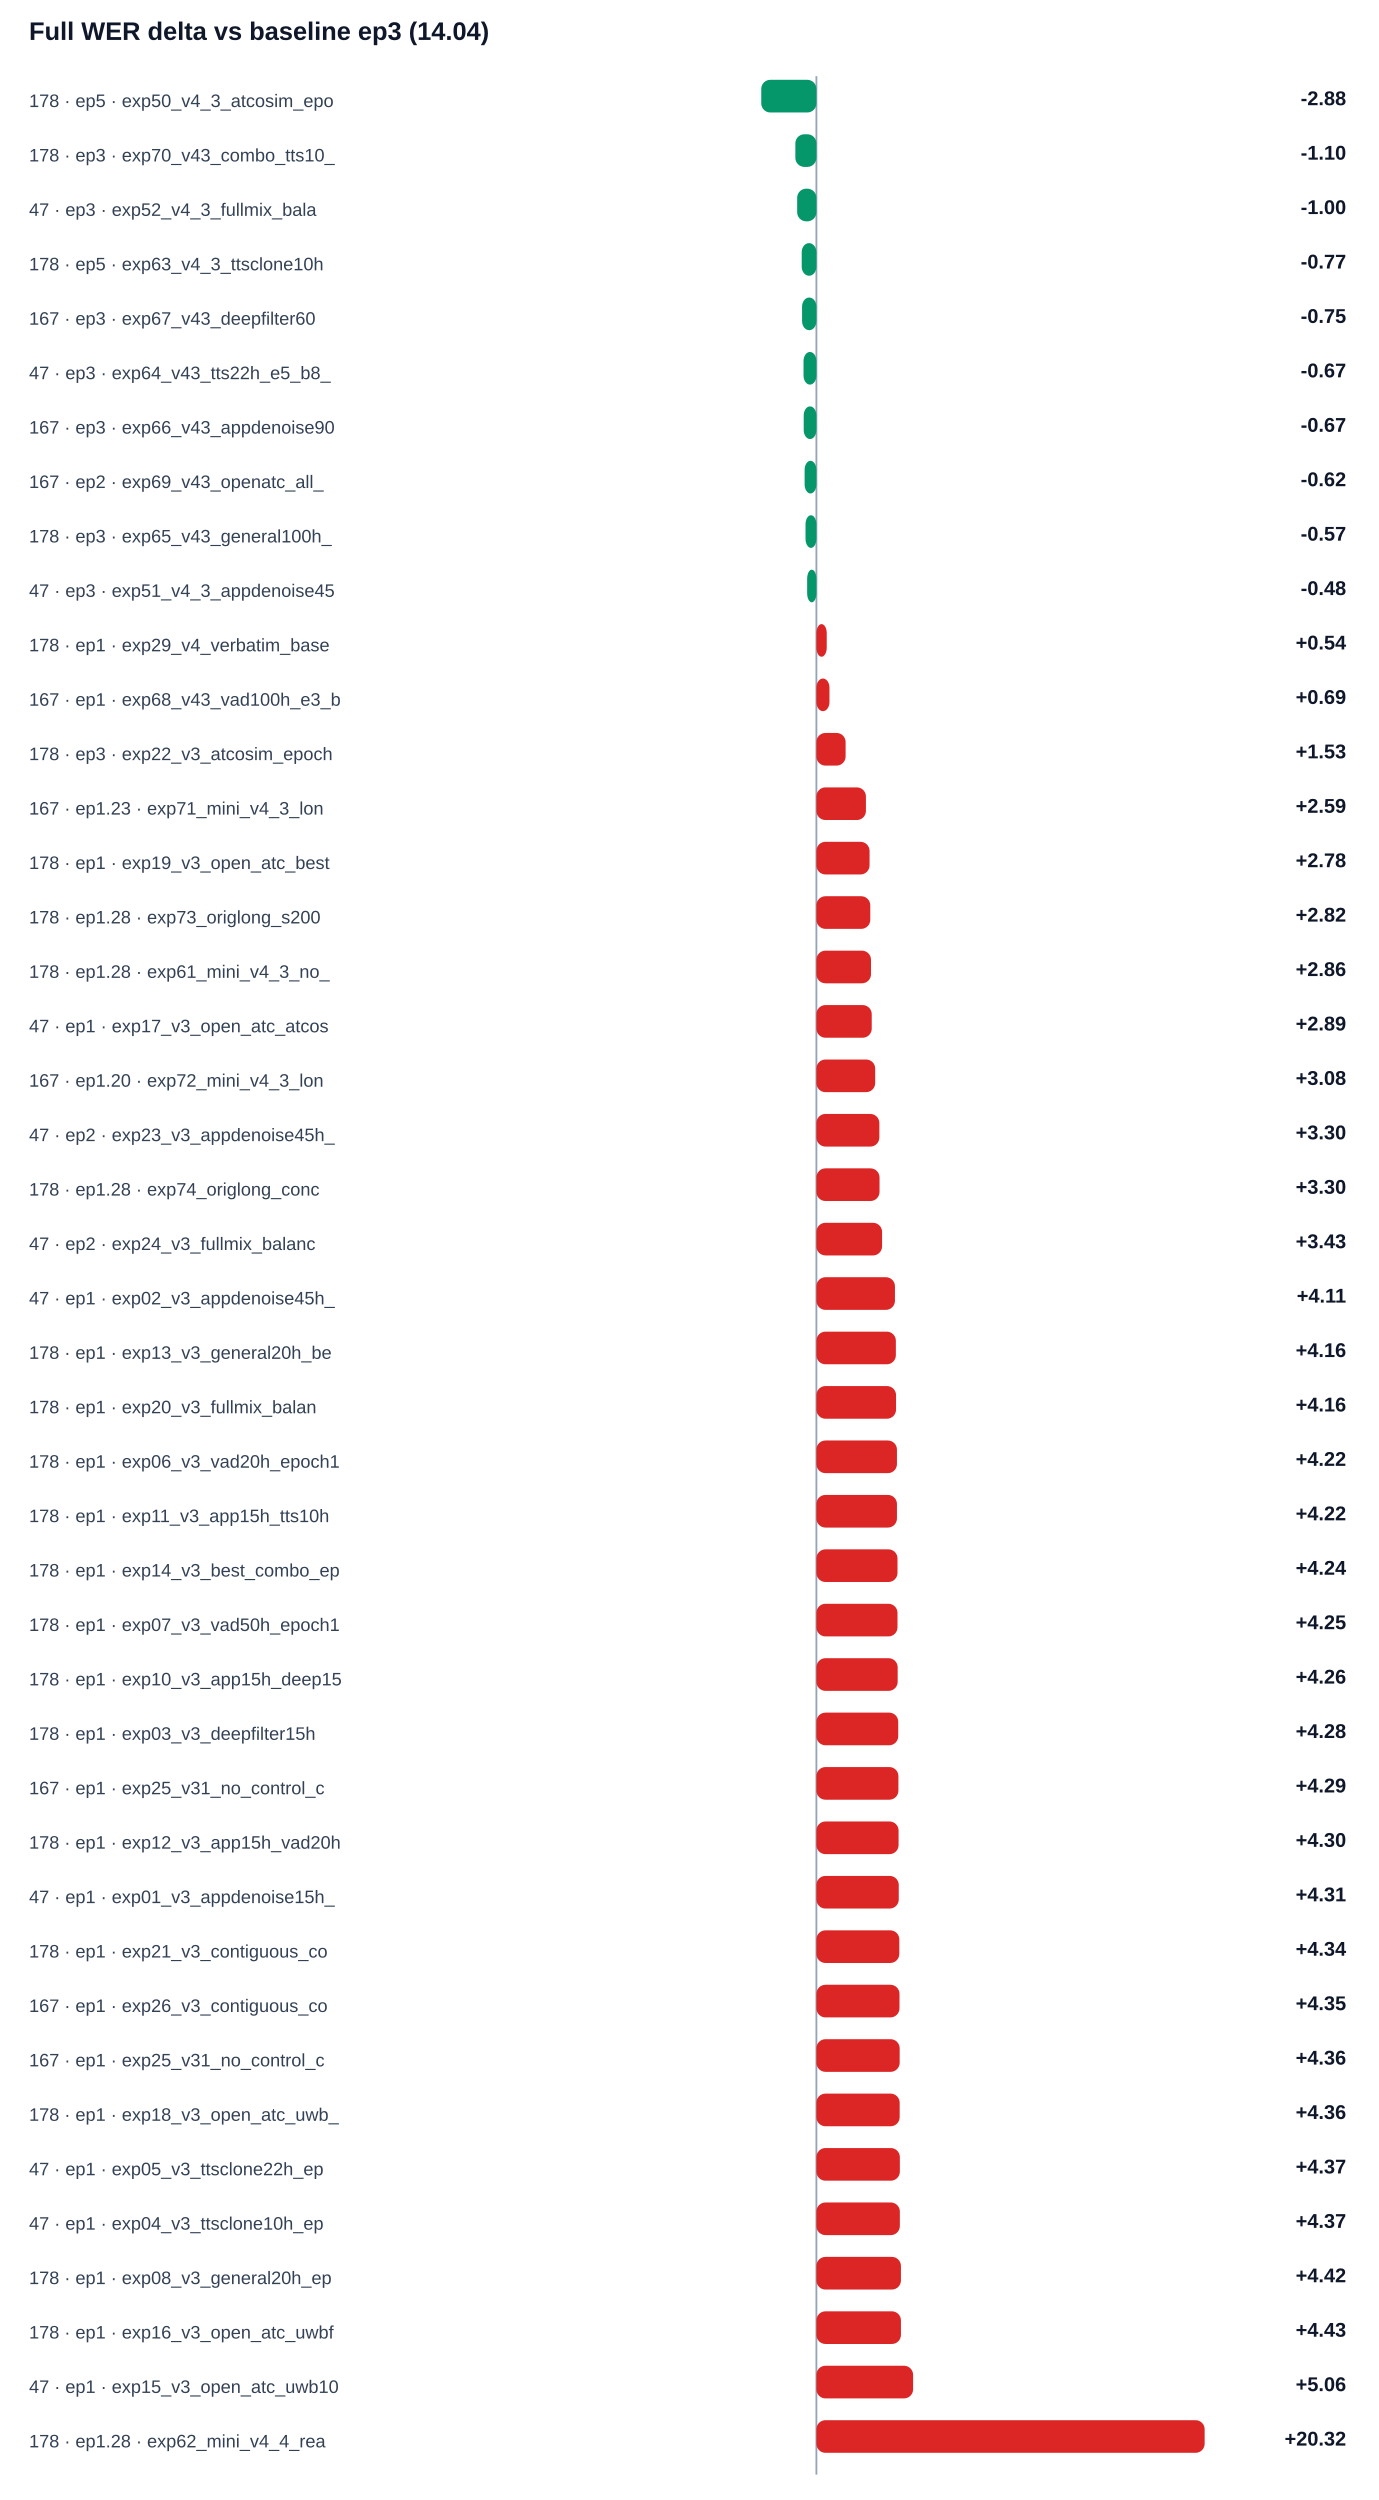
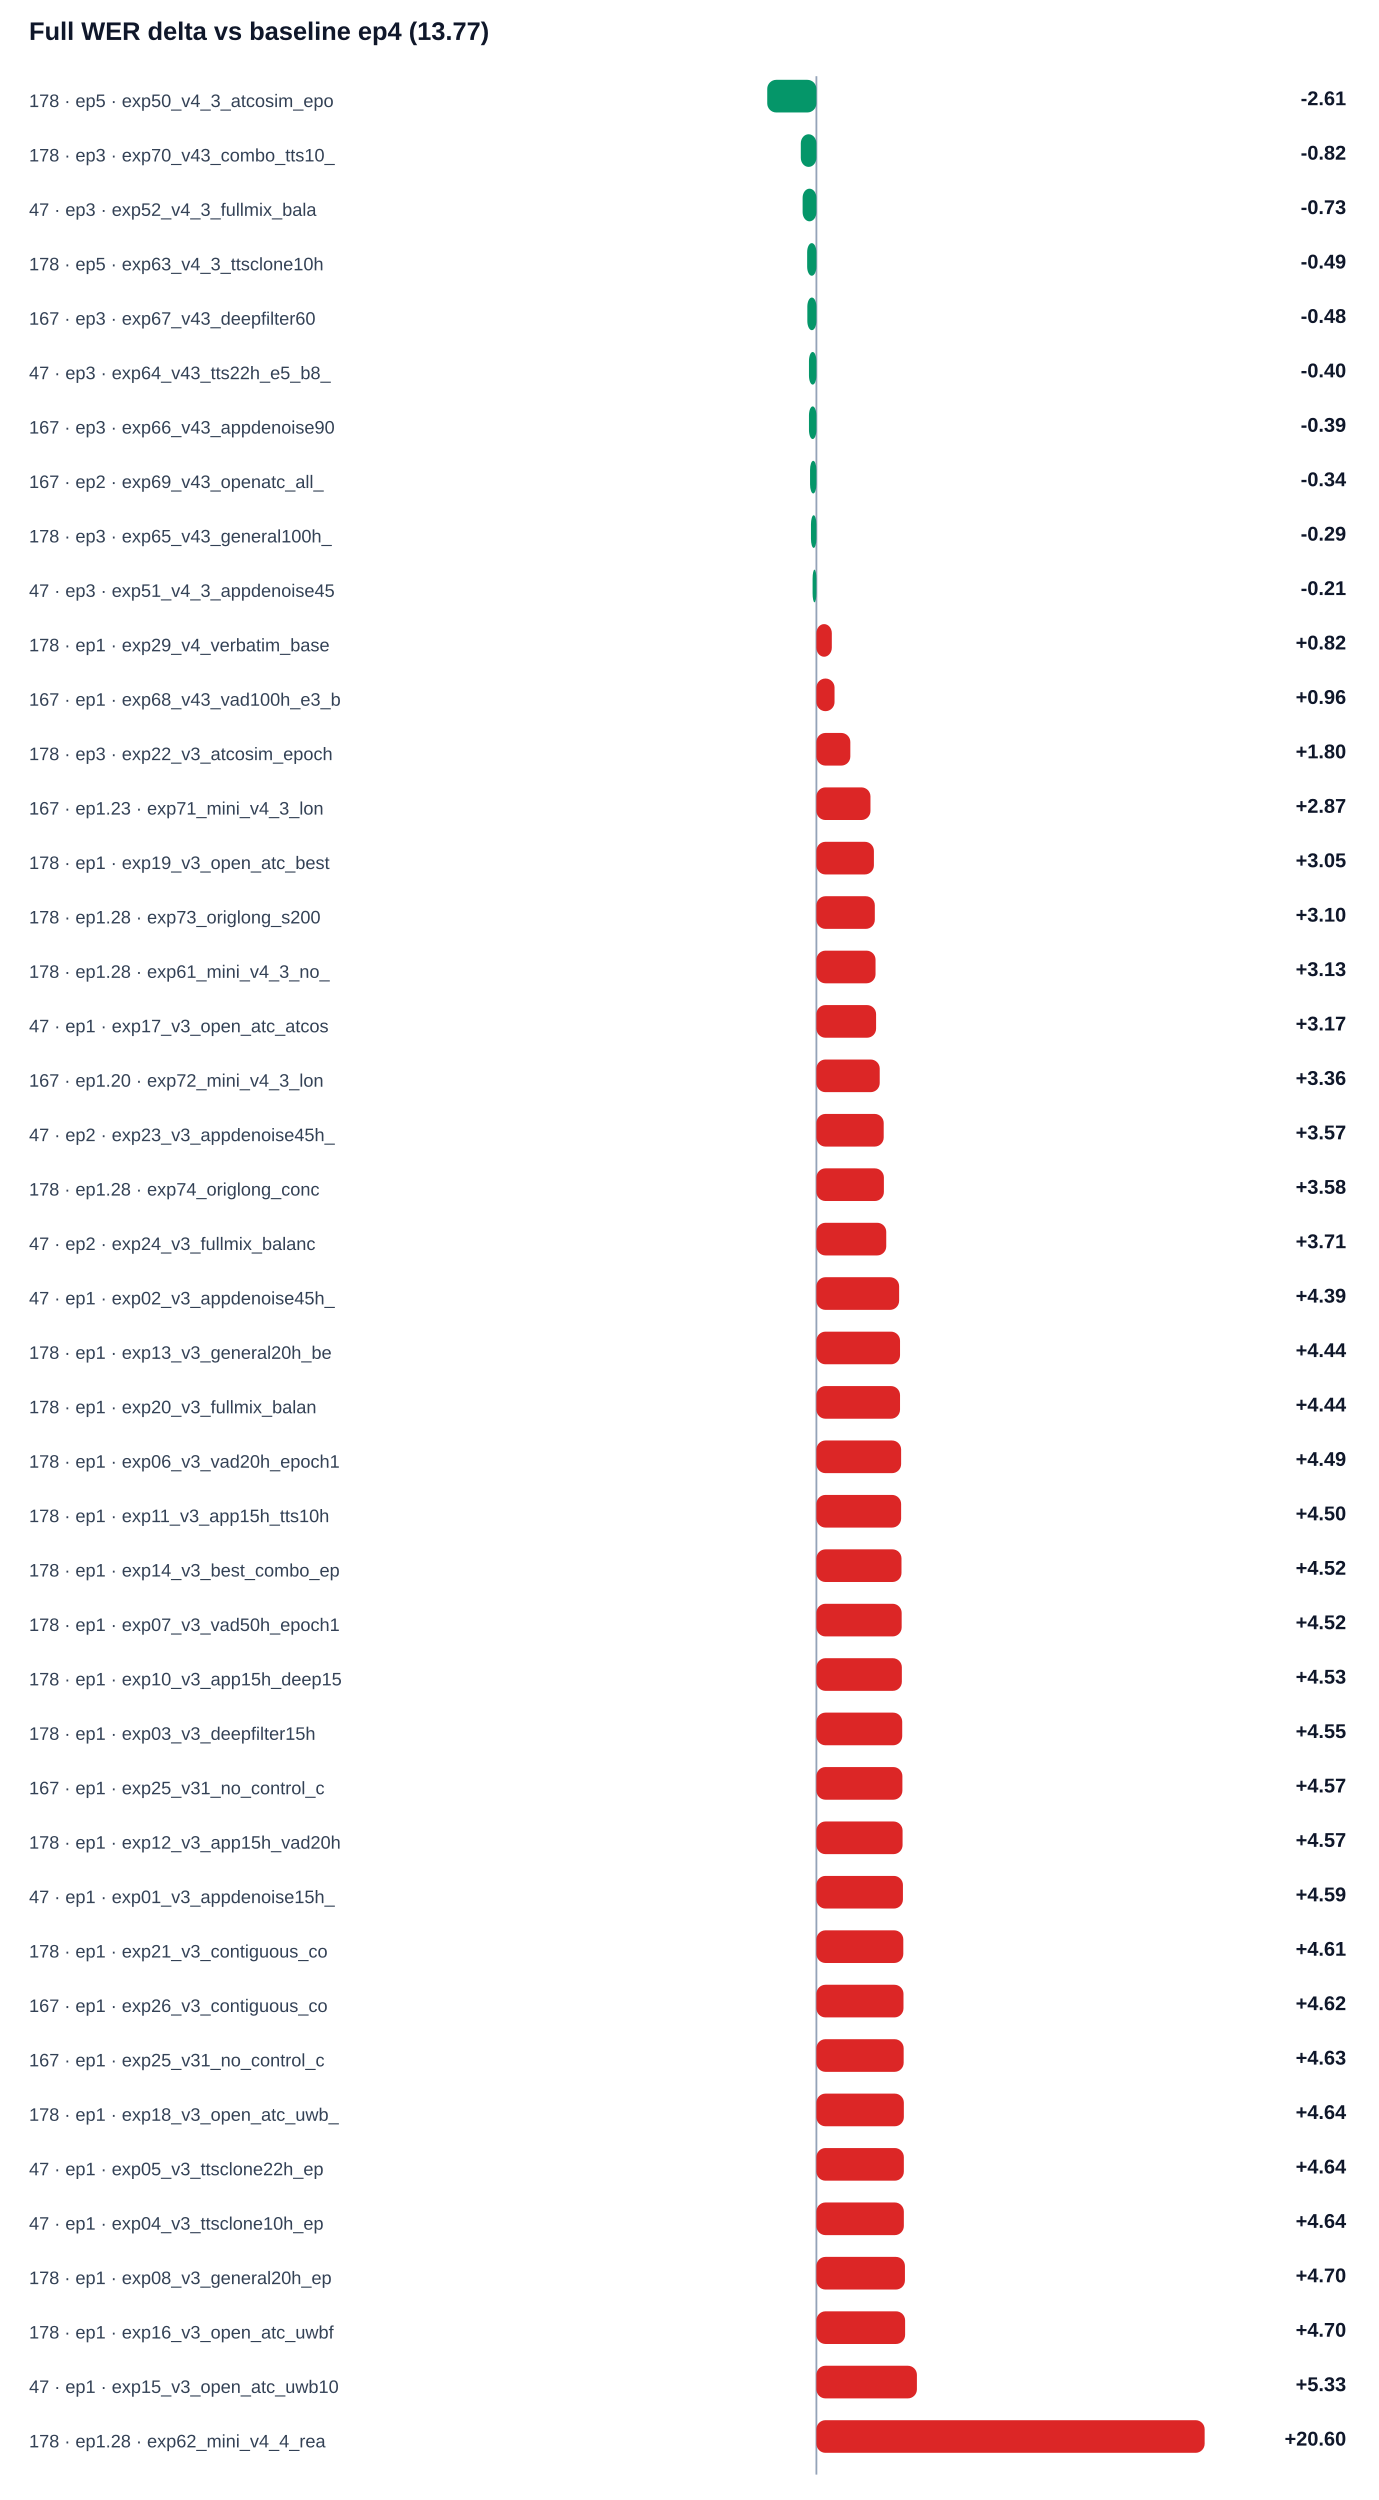
<svg xmlns="http://www.w3.org/2000/svg" width="100%" viewBox="0 0 760 1378" style="max-width:760px;background:#ffffff;border:1px solid #e5e7eb;border-radius:10px;">
-   <text x="16.0" y="22.0" font-size="14" fill="#0f172a" text-anchor="start" font-family="Arial, sans-serif" font-weight="700">Full WER delta vs baseline ep3 (14.04)</text>
+   <text x="16.0" y="22.0" font-size="14" fill="#0f172a" text-anchor="start" font-family="Arial, sans-serif" font-weight="700">Full WER delta vs baseline ep4 (13.77)</text>
  <line x1="450" y1="42" x2="450" y2="1364" stroke="#94a3b8" />
  <text x="16.0" y="59.0" font-size="10" fill="#334155" text-anchor="start" font-family="Arial, sans-serif" font-weight="400">178 · ep5 · exp50_v4_3_atcosim_epo</text>
-   <rect x="419.6" y="44" width="30.4" height="18" rx="5" fill="#059669" />
-   <text x="742.0" y="58.0" font-size="11" fill="#0f172a" text-anchor="end" font-family="Arial, sans-serif" font-weight="700">-2.88</text>
+   <rect x="422.9" y="44" width="27.1" height="18" rx="5" fill="#059669" />
+   <text x="742.0" y="58.0" font-size="11" fill="#0f172a" text-anchor="end" font-family="Arial, sans-serif" font-weight="700">-2.61</text>
  <text x="16.0" y="89.0" font-size="10" fill="#334155" text-anchor="start" font-family="Arial, sans-serif" font-weight="400">178 · ep3 · exp70_v43_combo_tts10_</text>
-   <rect x="438.4" y="74" width="11.6" height="18" rx="5" fill="#059669" />
-   <text x="742.0" y="88.0" font-size="11" fill="#0f172a" text-anchor="end" font-family="Arial, sans-serif" font-weight="700">-1.10</text>
+   <rect x="441.4" y="74" width="8.6" height="18" rx="5" fill="#059669" />
+   <text x="742.0" y="88.0" font-size="11" fill="#0f172a" text-anchor="end" font-family="Arial, sans-serif" font-weight="700">-0.82</text>
  <text x="16.0" y="119.0" font-size="10" fill="#334155" text-anchor="start" font-family="Arial, sans-serif" font-weight="400">47 · ep3 · exp52_v4_3_fullmix_bala</text>
-   <rect x="439.4" y="104" width="10.6" height="18" rx="5" fill="#059669" />
-   <text x="742.0" y="118.0" font-size="11" fill="#0f172a" text-anchor="end" font-family="Arial, sans-serif" font-weight="700">-1.00</text>
+   <rect x="442.4" y="104" width="7.6" height="18" rx="5" fill="#059669" />
+   <text x="742.0" y="118.0" font-size="11" fill="#0f172a" text-anchor="end" font-family="Arial, sans-serif" font-weight="700">-0.73</text>
  <text x="16.0" y="149.0" font-size="10" fill="#334155" text-anchor="start" font-family="Arial, sans-serif" font-weight="400">178 · ep5 · exp63_v4_3_ttsclone10h</text>
-   <rect x="441.9" y="134" width="8.1" height="18" rx="5" fill="#059669" />
-   <text x="742.0" y="148.0" font-size="11" fill="#0f172a" text-anchor="end" font-family="Arial, sans-serif" font-weight="700">-0.77</text>
+   <rect x="444.9" y="134" width="5.1" height="18" rx="5" fill="#059669" />
+   <text x="742.0" y="148.0" font-size="11" fill="#0f172a" text-anchor="end" font-family="Arial, sans-serif" font-weight="700">-0.49</text>
  <text x="16.0" y="179.0" font-size="10" fill="#334155" text-anchor="start" font-family="Arial, sans-serif" font-weight="400">167 · ep3 · exp67_v43_deepfilter60</text>
-   <rect x="442.1" y="164" width="7.9" height="18" rx="5" fill="#059669" />
-   <text x="742.0" y="178.0" font-size="11" fill="#0f172a" text-anchor="end" font-family="Arial, sans-serif" font-weight="700">-0.75</text>
+   <rect x="445.0" y="164" width="5.0" height="18" rx="5" fill="#059669" />
+   <text x="742.0" y="178.0" font-size="11" fill="#0f172a" text-anchor="end" font-family="Arial, sans-serif" font-weight="700">-0.48</text>
  <text x="16.0" y="209.0" font-size="10" fill="#334155" text-anchor="start" font-family="Arial, sans-serif" font-weight="400">47 · ep3 · exp64_v43_tts22h_e5_b8_</text>
-   <rect x="442.9" y="194" width="7.1" height="18" rx="5" fill="#059669" />
-   <text x="742.0" y="208.0" font-size="11" fill="#0f172a" text-anchor="end" font-family="Arial, sans-serif" font-weight="700">-0.67</text>
+   <rect x="445.9" y="194" width="4.1" height="18" rx="5" fill="#059669" />
+   <text x="742.0" y="208.0" font-size="11" fill="#0f172a" text-anchor="end" font-family="Arial, sans-serif" font-weight="700">-0.40</text>
  <text x="16.0" y="239.0" font-size="10" fill="#334155" text-anchor="start" font-family="Arial, sans-serif" font-weight="400">167 · ep3 · exp66_v43_appdenoise90</text>
-   <rect x="443.0" y="224" width="7.0" height="18" rx="5" fill="#059669" />
-   <text x="742.0" y="238.0" font-size="11" fill="#0f172a" text-anchor="end" font-family="Arial, sans-serif" font-weight="700">-0.67</text>
+   <rect x="445.9" y="224" width="4.1" height="18" rx="5" fill="#059669" />
+   <text x="742.0" y="238.0" font-size="11" fill="#0f172a" text-anchor="end" font-family="Arial, sans-serif" font-weight="700">-0.39</text>
  <text x="16.0" y="269.0" font-size="10" fill="#334155" text-anchor="start" font-family="Arial, sans-serif" font-weight="400">167 · ep2 · exp69_v43_openatc_all_</text>
-   <rect x="443.5" y="254" width="6.5" height="18" rx="5" fill="#059669" />
-   <text x="742.0" y="268.0" font-size="11" fill="#0f172a" text-anchor="end" font-family="Arial, sans-serif" font-weight="700">-0.62</text>
+   <rect x="446.5" y="254" width="3.5" height="18" rx="5" fill="#059669" />
+   <text x="742.0" y="268.0" font-size="11" fill="#0f172a" text-anchor="end" font-family="Arial, sans-serif" font-weight="700">-0.34</text>
  <text x="16.0" y="299.0" font-size="10" fill="#334155" text-anchor="start" font-family="Arial, sans-serif" font-weight="400">178 · ep3 · exp65_v43_general100h_</text>
-   <rect x="444.0" y="284" width="6.0" height="18" rx="5" fill="#059669" />
-   <text x="742.0" y="298.0" font-size="11" fill="#0f172a" text-anchor="end" font-family="Arial, sans-serif" font-weight="700">-0.57</text>
+   <rect x="447.0" y="284" width="3.0" height="18" rx="5" fill="#059669" />
+   <text x="742.0" y="298.0" font-size="11" fill="#0f172a" text-anchor="end" font-family="Arial, sans-serif" font-weight="700">-0.29</text>
  <text x="16.0" y="329.0" font-size="10" fill="#334155" text-anchor="start" font-family="Arial, sans-serif" font-weight="400">47 · ep3 · exp51_v4_3_appdenoise45</text>
-   <rect x="444.9" y="314" width="5.1" height="18" rx="5" fill="#059669" />
-   <text x="742.0" y="328.0" font-size="11" fill="#0f172a" text-anchor="end" font-family="Arial, sans-serif" font-weight="700">-0.48</text>
+   <rect x="447.9" y="314" width="2.1" height="18" rx="5" fill="#059669" />
+   <text x="742.0" y="328.0" font-size="11" fill="#0f172a" text-anchor="end" font-family="Arial, sans-serif" font-weight="700">-0.21</text>
  <text x="16.0" y="359.0" font-size="10" fill="#334155" text-anchor="start" font-family="Arial, sans-serif" font-weight="400">178 · ep1 · exp29_v4_verbatim_base</text>
-   <rect x="450.0" y="344" width="5.7" height="18" rx="5" fill="#dc2626" />
-   <text x="742.0" y="358.0" font-size="11" fill="#0f172a" text-anchor="end" font-family="Arial, sans-serif" font-weight="700">+0.54</text>
+   <rect x="450.0" y="344" width="8.5" height="18" rx="5" fill="#dc2626" />
+   <text x="742.0" y="358.0" font-size="11" fill="#0f172a" text-anchor="end" font-family="Arial, sans-serif" font-weight="700">+0.82</text>
  <text x="16.0" y="389.0" font-size="10" fill="#334155" text-anchor="start" font-family="Arial, sans-serif" font-weight="400">167 · ep1 · exp68_v43_vad100h_e3_b</text>
-   <rect x="450.0" y="374" width="7.2" height="18" rx="5" fill="#dc2626" />
-   <text x="742.0" y="388.0" font-size="11" fill="#0f172a" text-anchor="end" font-family="Arial, sans-serif" font-weight="700">+0.69</text>
+   <rect x="450.0" y="374" width="10.0" height="18" rx="5" fill="#dc2626" />
+   <text x="742.0" y="388.0" font-size="11" fill="#0f172a" text-anchor="end" font-family="Arial, sans-serif" font-weight="700">+0.96</text>
  <text x="16.0" y="419.0" font-size="10" fill="#334155" text-anchor="start" font-family="Arial, sans-serif" font-weight="400">178 · ep3 · exp22_v3_atcosim_epoch</text>
-   <rect x="450.0" y="404" width="16.1" height="18" rx="5" fill="#dc2626" />
-   <text x="742.0" y="418.0" font-size="11" fill="#0f172a" text-anchor="end" font-family="Arial, sans-serif" font-weight="700">+1.53</text>
+   <rect x="450.0" y="404" width="18.7" height="18" rx="5" fill="#dc2626" />
+   <text x="742.0" y="418.0" font-size="11" fill="#0f172a" text-anchor="end" font-family="Arial, sans-serif" font-weight="700">+1.80</text>
  <text x="16.0" y="449.0" font-size="10" fill="#334155" text-anchor="start" font-family="Arial, sans-serif" font-weight="400">167 · ep1.23 · exp71_mini_v4_3_lon</text>
-   <rect x="450.0" y="434" width="27.3" height="18" rx="5" fill="#dc2626" />
-   <text x="742.0" y="448.0" font-size="11" fill="#0f172a" text-anchor="end" font-family="Arial, sans-serif" font-weight="700">+2.59</text>
+   <rect x="450.0" y="434" width="29.8" height="18" rx="5" fill="#dc2626" />
+   <text x="742.0" y="448.0" font-size="11" fill="#0f172a" text-anchor="end" font-family="Arial, sans-serif" font-weight="700">+2.87</text>
  <text x="16.0" y="479.0" font-size="10" fill="#334155" text-anchor="start" font-family="Arial, sans-serif" font-weight="400">178 · ep1 · exp19_v3_open_atc_best</text>
-   <rect x="450.0" y="464" width="29.3" height="18" rx="5" fill="#dc2626" />
-   <text x="742.0" y="478.0" font-size="11" fill="#0f172a" text-anchor="end" font-family="Arial, sans-serif" font-weight="700">+2.78</text>
+   <rect x="450.0" y="464" width="31.7" height="18" rx="5" fill="#dc2626" />
+   <text x="742.0" y="478.0" font-size="11" fill="#0f172a" text-anchor="end" font-family="Arial, sans-serif" font-weight="700">+3.05</text>
  <text x="16.0" y="509.0" font-size="10" fill="#334155" text-anchor="start" font-family="Arial, sans-serif" font-weight="400">178 · ep1.28 · exp73_origlong_s200</text>
-   <rect x="450.0" y="494" width="29.7" height="18" rx="5" fill="#dc2626" />
-   <text x="742.0" y="508.0" font-size="11" fill="#0f172a" text-anchor="end" font-family="Arial, sans-serif" font-weight="700">+2.82</text>
+   <rect x="450.0" y="494" width="32.2" height="18" rx="5" fill="#dc2626" />
+   <text x="742.0" y="508.0" font-size="11" fill="#0f172a" text-anchor="end" font-family="Arial, sans-serif" font-weight="700">+3.10</text>
  <text x="16.0" y="539.0" font-size="10" fill="#334155" text-anchor="start" font-family="Arial, sans-serif" font-weight="400">178 · ep1.28 · exp61_mini_v4_3_no_</text>
-   <rect x="450.0" y="524" width="30.1" height="18" rx="5" fill="#dc2626" />
-   <text x="742.0" y="538.0" font-size="11" fill="#0f172a" text-anchor="end" font-family="Arial, sans-serif" font-weight="700">+2.86</text>
+   <rect x="450.0" y="524" width="32.6" height="18" rx="5" fill="#dc2626" />
+   <text x="742.0" y="538.0" font-size="11" fill="#0f172a" text-anchor="end" font-family="Arial, sans-serif" font-weight="700">+3.13</text>
  <text x="16.0" y="569.0" font-size="10" fill="#334155" text-anchor="start" font-family="Arial, sans-serif" font-weight="400">47 · ep1 · exp17_v3_open_atc_atcos</text>
-   <rect x="450.0" y="554" width="30.5" height="18" rx="5" fill="#dc2626" />
-   <text x="742.0" y="568.0" font-size="11" fill="#0f172a" text-anchor="end" font-family="Arial, sans-serif" font-weight="700">+2.89</text>
+   <rect x="450.0" y="554" width="32.9" height="18" rx="5" fill="#dc2626" />
+   <text x="742.0" y="568.0" font-size="11" fill="#0f172a" text-anchor="end" font-family="Arial, sans-serif" font-weight="700">+3.17</text>
  <text x="16.0" y="599.0" font-size="10" fill="#334155" text-anchor="start" font-family="Arial, sans-serif" font-weight="400">167 · ep1.20 · exp72_mini_v4_3_lon</text>
-   <rect x="450.0" y="584" width="32.4" height="18" rx="5" fill="#dc2626" />
-   <text x="742.0" y="598.0" font-size="11" fill="#0f172a" text-anchor="end" font-family="Arial, sans-serif" font-weight="700">+3.08</text>
+   <rect x="450.0" y="584" width="34.9" height="18" rx="5" fill="#dc2626" />
+   <text x="742.0" y="598.0" font-size="11" fill="#0f172a" text-anchor="end" font-family="Arial, sans-serif" font-weight="700">+3.36</text>
  <text x="16.0" y="629.0" font-size="10" fill="#334155" text-anchor="start" font-family="Arial, sans-serif" font-weight="400">47 · ep2 · exp23_v3_appdenoise45h_</text>
-   <rect x="450.0" y="614" width="34.7" height="18" rx="5" fill="#dc2626" />
-   <text x="742.0" y="628.0" font-size="11" fill="#0f172a" text-anchor="end" font-family="Arial, sans-serif" font-weight="700">+3.30</text>
+   <rect x="450.0" y="614" width="37.1" height="18" rx="5" fill="#dc2626" />
+   <text x="742.0" y="628.0" font-size="11" fill="#0f172a" text-anchor="end" font-family="Arial, sans-serif" font-weight="700">+3.57</text>
  <text x="16.0" y="659.0" font-size="10" fill="#334155" text-anchor="start" font-family="Arial, sans-serif" font-weight="400">178 · ep1.28 · exp74_origlong_conc</text>
-   <rect x="450.0" y="644" width="34.8" height="18" rx="5" fill="#dc2626" />
-   <text x="742.0" y="658.0" font-size="11" fill="#0f172a" text-anchor="end" font-family="Arial, sans-serif" font-weight="700">+3.30</text>
+   <rect x="450.0" y="644" width="37.2" height="18" rx="5" fill="#dc2626" />
+   <text x="742.0" y="658.0" font-size="11" fill="#0f172a" text-anchor="end" font-family="Arial, sans-serif" font-weight="700">+3.58</text>
  <text x="16.0" y="689.0" font-size="10" fill="#334155" text-anchor="start" font-family="Arial, sans-serif" font-weight="400">47 · ep2 · exp24_v3_fullmix_balanc</text>
-   <rect x="450.0" y="674" width="36.2" height="18" rx="5" fill="#dc2626" />
-   <text x="742.0" y="688.0" font-size="11" fill="#0f172a" text-anchor="end" font-family="Arial, sans-serif" font-weight="700">+3.43</text>
+   <rect x="450.0" y="674" width="38.5" height="18" rx="5" fill="#dc2626" />
+   <text x="742.0" y="688.0" font-size="11" fill="#0f172a" text-anchor="end" font-family="Arial, sans-serif" font-weight="700">+3.71</text>
  <text x="16.0" y="719.0" font-size="10" fill="#334155" text-anchor="start" font-family="Arial, sans-serif" font-weight="400">47 · ep1 · exp02_v3_appdenoise45h_</text>
-   <rect x="450.0" y="704" width="43.3" height="18" rx="5" fill="#dc2626" />
-   <text x="742.0" y="718.0" font-size="11" fill="#0f172a" text-anchor="end" font-family="Arial, sans-serif" font-weight="700">+4.11</text>
+   <rect x="450.0" y="704" width="45.6" height="18" rx="5" fill="#dc2626" />
+   <text x="742.0" y="718.0" font-size="11" fill="#0f172a" text-anchor="end" font-family="Arial, sans-serif" font-weight="700">+4.39</text>
  <text x="16.0" y="749.0" font-size="10" fill="#334155" text-anchor="start" font-family="Arial, sans-serif" font-weight="400">178 · ep1 · exp13_v3_general20h_be</text>
-   <rect x="450.0" y="734" width="43.8" height="18" rx="5" fill="#dc2626" />
-   <text x="742.0" y="748.0" font-size="11" fill="#0f172a" text-anchor="end" font-family="Arial, sans-serif" font-weight="700">+4.16</text>
+   <rect x="450.0" y="734" width="46.1" height="18" rx="5" fill="#dc2626" />
+   <text x="742.0" y="748.0" font-size="11" fill="#0f172a" text-anchor="end" font-family="Arial, sans-serif" font-weight="700">+4.44</text>
  <text x="16.0" y="779.0" font-size="10" fill="#334155" text-anchor="start" font-family="Arial, sans-serif" font-weight="400">178 · ep1 · exp20_v3_fullmix_balan</text>
-   <rect x="450.0" y="764" width="43.9" height="18" rx="5" fill="#dc2626" />
-   <text x="742.0" y="778.0" font-size="11" fill="#0f172a" text-anchor="end" font-family="Arial, sans-serif" font-weight="700">+4.16</text>
+   <rect x="450.0" y="764" width="46.1" height="18" rx="5" fill="#dc2626" />
+   <text x="742.0" y="778.0" font-size="11" fill="#0f172a" text-anchor="end" font-family="Arial, sans-serif" font-weight="700">+4.44</text>
  <text x="16.0" y="809.0" font-size="10" fill="#334155" text-anchor="start" font-family="Arial, sans-serif" font-weight="400">178 · ep1 · exp06_v3_vad20h_epoch1</text>
-   <rect x="450.0" y="794" width="44.4" height="18" rx="5" fill="#dc2626" />
-   <text x="742.0" y="808.0" font-size="11" fill="#0f172a" text-anchor="end" font-family="Arial, sans-serif" font-weight="700">+4.22</text>
+   <rect x="450.0" y="794" width="46.7" height="18" rx="5" fill="#dc2626" />
+   <text x="742.0" y="808.0" font-size="11" fill="#0f172a" text-anchor="end" font-family="Arial, sans-serif" font-weight="700">+4.49</text>
  <text x="16.0" y="839.0" font-size="10" fill="#334155" text-anchor="start" font-family="Arial, sans-serif" font-weight="400">178 · ep1 · exp11_v3_app15h_tts10h</text>
-   <rect x="450.0" y="824" width="44.4" height="18" rx="5" fill="#dc2626" />
-   <text x="742.0" y="838.0" font-size="11" fill="#0f172a" text-anchor="end" font-family="Arial, sans-serif" font-weight="700">+4.22</text>
+   <rect x="450.0" y="824" width="46.7" height="18" rx="5" fill="#dc2626" />
+   <text x="742.0" y="838.0" font-size="11" fill="#0f172a" text-anchor="end" font-family="Arial, sans-serif" font-weight="700">+4.50</text>
  <text x="16.0" y="869.0" font-size="10" fill="#334155" text-anchor="start" font-family="Arial, sans-serif" font-weight="400">178 · ep1 · exp14_v3_best_combo_ep</text>
-   <rect x="450.0" y="854" width="44.7" height="18" rx="5" fill="#dc2626" />
-   <text x="742.0" y="868.0" font-size="11" fill="#0f172a" text-anchor="end" font-family="Arial, sans-serif" font-weight="700">+4.24</text>
+   <rect x="450.0" y="854" width="46.9" height="18" rx="5" fill="#dc2626" />
+   <text x="742.0" y="868.0" font-size="11" fill="#0f172a" text-anchor="end" font-family="Arial, sans-serif" font-weight="700">+4.52</text>
  <text x="16.0" y="899.0" font-size="10" fill="#334155" text-anchor="start" font-family="Arial, sans-serif" font-weight="400">178 · ep1 · exp07_v3_vad50h_epoch1</text>
-   <rect x="450.0" y="884" width="44.7" height="18" rx="5" fill="#dc2626" />
-   <text x="742.0" y="898.0" font-size="11" fill="#0f172a" text-anchor="end" font-family="Arial, sans-serif" font-weight="700">+4.25</text>
+   <rect x="450.0" y="884" width="47.0" height="18" rx="5" fill="#dc2626" />
+   <text x="742.0" y="898.0" font-size="11" fill="#0f172a" text-anchor="end" font-family="Arial, sans-serif" font-weight="700">+4.52</text>
  <text x="16.0" y="929.0" font-size="10" fill="#334155" text-anchor="start" font-family="Arial, sans-serif" font-weight="400">178 · ep1 · exp10_v3_app15h_deep15</text>
-   <rect x="450.0" y="914" width="44.8" height="18" rx="5" fill="#dc2626" />
-   <text x="742.0" y="928.0" font-size="11" fill="#0f172a" text-anchor="end" font-family="Arial, sans-serif" font-weight="700">+4.26</text>
+   <rect x="450.0" y="914" width="47.1" height="18" rx="5" fill="#dc2626" />
+   <text x="742.0" y="928.0" font-size="11" fill="#0f172a" text-anchor="end" font-family="Arial, sans-serif" font-weight="700">+4.53</text>
  <text x="16.0" y="959.0" font-size="10" fill="#334155" text-anchor="start" font-family="Arial, sans-serif" font-weight="400">178 · ep1 · exp03_v3_deepfilter15h</text>
-   <rect x="450.0" y="944" width="45.1" height="18" rx="5" fill="#dc2626" />
-   <text x="742.0" y="958.0" font-size="11" fill="#0f172a" text-anchor="end" font-family="Arial, sans-serif" font-weight="700">+4.28</text>
+   <rect x="450.0" y="944" width="47.3" height="18" rx="5" fill="#dc2626" />
+   <text x="742.0" y="958.0" font-size="11" fill="#0f172a" text-anchor="end" font-family="Arial, sans-serif" font-weight="700">+4.55</text>
  <text x="16.0" y="989.0" font-size="10" fill="#334155" text-anchor="start" font-family="Arial, sans-serif" font-weight="400">167 · ep1 · exp25_v31_no_control_c</text>
-   <rect x="450.0" y="974" width="45.2" height="18" rx="5" fill="#dc2626" />
-   <text x="742.0" y="988.0" font-size="11" fill="#0f172a" text-anchor="end" font-family="Arial, sans-serif" font-weight="700">+4.29</text>
+   <rect x="450.0" y="974" width="47.4" height="18" rx="5" fill="#dc2626" />
+   <text x="742.0" y="988.0" font-size="11" fill="#0f172a" text-anchor="end" font-family="Arial, sans-serif" font-weight="700">+4.57</text>
  <text x="16.0" y="1019.0" font-size="10" fill="#334155" text-anchor="start" font-family="Arial, sans-serif" font-weight="400">178 · ep1 · exp12_v3_app15h_vad20h</text>
-   <rect x="450.0" y="1004" width="45.3" height="18" rx="5" fill="#dc2626" />
-   <text x="742.0" y="1018.0" font-size="11" fill="#0f172a" text-anchor="end" font-family="Arial, sans-serif" font-weight="700">+4.30</text>
+   <rect x="450.0" y="1004" width="47.5" height="18" rx="5" fill="#dc2626" />
+   <text x="742.0" y="1018.0" font-size="11" fill="#0f172a" text-anchor="end" font-family="Arial, sans-serif" font-weight="700">+4.57</text>
  <text x="16.0" y="1049.0" font-size="10" fill="#334155" text-anchor="start" font-family="Arial, sans-serif" font-weight="400">47 · ep1 · exp01_v3_appdenoise15h_</text>
-   <rect x="450.0" y="1034" width="45.4" height="18" rx="5" fill="#dc2626" />
-   <text x="742.0" y="1048.0" font-size="11" fill="#0f172a" text-anchor="end" font-family="Arial, sans-serif" font-weight="700">+4.31</text>
+   <rect x="450.0" y="1034" width="47.7" height="18" rx="5" fill="#dc2626" />
+   <text x="742.0" y="1048.0" font-size="11" fill="#0f172a" text-anchor="end" font-family="Arial, sans-serif" font-weight="700">+4.59</text>
  <text x="16.0" y="1079.0" font-size="10" fill="#334155" text-anchor="start" font-family="Arial, sans-serif" font-weight="400">178 · ep1 · exp21_v3_contiguous_co</text>
-   <rect x="450.0" y="1064" width="45.7" height="18" rx="5" fill="#dc2626" />
-   <text x="742.0" y="1078.0" font-size="11" fill="#0f172a" text-anchor="end" font-family="Arial, sans-serif" font-weight="700">+4.34</text>
+   <rect x="450.0" y="1064" width="47.9" height="18" rx="5" fill="#dc2626" />
+   <text x="742.0" y="1078.0" font-size="11" fill="#0f172a" text-anchor="end" font-family="Arial, sans-serif" font-weight="700">+4.61</text>
  <text x="16.0" y="1109.0" font-size="10" fill="#334155" text-anchor="start" font-family="Arial, sans-serif" font-weight="400">167 · ep1 · exp26_v3_contiguous_co</text>
-   <rect x="450.0" y="1094" width="45.8" height="18" rx="5" fill="#dc2626" />
-   <text x="742.0" y="1108.0" font-size="11" fill="#0f172a" text-anchor="end" font-family="Arial, sans-serif" font-weight="700">+4.35</text>
+   <rect x="450.0" y="1094" width="48.0" height="18" rx="5" fill="#dc2626" />
+   <text x="742.0" y="1108.0" font-size="11" fill="#0f172a" text-anchor="end" font-family="Arial, sans-serif" font-weight="700">+4.62</text>
  <text x="16.0" y="1139.0" font-size="10" fill="#334155" text-anchor="start" font-family="Arial, sans-serif" font-weight="400">167 · ep1 · exp25_v31_no_control_c</text>
-   <rect x="450.0" y="1124" width="45.9" height="18" rx="5" fill="#dc2626" />
-   <text x="742.0" y="1138.0" font-size="11" fill="#0f172a" text-anchor="end" font-family="Arial, sans-serif" font-weight="700">+4.36</text>
+   <rect x="450.0" y="1124" width="48.1" height="18" rx="5" fill="#dc2626" />
+   <text x="742.0" y="1138.0" font-size="11" fill="#0f172a" text-anchor="end" font-family="Arial, sans-serif" font-weight="700">+4.63</text>
  <text x="16.0" y="1169.0" font-size="10" fill="#334155" text-anchor="start" font-family="Arial, sans-serif" font-weight="400">178 · ep1 · exp18_v3_open_atc_uwb_</text>
-   <rect x="450.0" y="1154" width="45.9" height="18" rx="5" fill="#dc2626" />
-   <text x="742.0" y="1168.0" font-size="11" fill="#0f172a" text-anchor="end" font-family="Arial, sans-serif" font-weight="700">+4.36</text>
+   <rect x="450.0" y="1154" width="48.2" height="18" rx="5" fill="#dc2626" />
+   <text x="742.0" y="1168.0" font-size="11" fill="#0f172a" text-anchor="end" font-family="Arial, sans-serif" font-weight="700">+4.64</text>
  <text x="16.0" y="1199.0" font-size="10" fill="#334155" text-anchor="start" font-family="Arial, sans-serif" font-weight="400">47 · ep1 · exp05_v3_ttsclone22h_ep</text>
-   <rect x="450.0" y="1184" width="46.0" height="18" rx="5" fill="#dc2626" />
-   <text x="742.0" y="1198.0" font-size="11" fill="#0f172a" text-anchor="end" font-family="Arial, sans-serif" font-weight="700">+4.37</text>
+   <rect x="450.0" y="1184" width="48.2" height="18" rx="5" fill="#dc2626" />
+   <text x="742.0" y="1198.0" font-size="11" fill="#0f172a" text-anchor="end" font-family="Arial, sans-serif" font-weight="700">+4.64</text>
  <text x="16.0" y="1229.0" font-size="10" fill="#334155" text-anchor="start" font-family="Arial, sans-serif" font-weight="400">47 · ep1 · exp04_v3_ttsclone10h_ep</text>
-   <rect x="450.0" y="1214" width="46.0" height="18" rx="5" fill="#dc2626" />
-   <text x="742.0" y="1228.0" font-size="11" fill="#0f172a" text-anchor="end" font-family="Arial, sans-serif" font-weight="700">+4.37</text>
+   <rect x="450.0" y="1214" width="48.2" height="18" rx="5" fill="#dc2626" />
+   <text x="742.0" y="1228.0" font-size="11" fill="#0f172a" text-anchor="end" font-family="Arial, sans-serif" font-weight="700">+4.64</text>
  <text x="16.0" y="1259.0" font-size="10" fill="#334155" text-anchor="start" font-family="Arial, sans-serif" font-weight="400">178 · ep1 · exp08_v3_general20h_ep</text>
-   <rect x="450.0" y="1244" width="46.6" height="18" rx="5" fill="#dc2626" />
-   <text x="742.0" y="1258.0" font-size="11" fill="#0f172a" text-anchor="end" font-family="Arial, sans-serif" font-weight="700">+4.42</text>
+   <rect x="450.0" y="1244" width="48.8" height="18" rx="5" fill="#dc2626" />
+   <text x="742.0" y="1258.0" font-size="11" fill="#0f172a" text-anchor="end" font-family="Arial, sans-serif" font-weight="700">+4.70</text>
  <text x="16.0" y="1289.0" font-size="10" fill="#334155" text-anchor="start" font-family="Arial, sans-serif" font-weight="400">178 · ep1 · exp16_v3_open_atc_uwbf</text>
-   <rect x="450.0" y="1274" width="46.6" height="18" rx="5" fill="#dc2626" />
-   <text x="742.0" y="1288.0" font-size="11" fill="#0f172a" text-anchor="end" font-family="Arial, sans-serif" font-weight="700">+4.43</text>
+   <rect x="450.0" y="1274" width="48.9" height="18" rx="5" fill="#dc2626" />
+   <text x="742.0" y="1288.0" font-size="11" fill="#0f172a" text-anchor="end" font-family="Arial, sans-serif" font-weight="700">+4.70</text>
  <text x="16.0" y="1319.0" font-size="10" fill="#334155" text-anchor="start" font-family="Arial, sans-serif" font-weight="400">47 · ep1 · exp15_v3_open_atc_uwb10</text>
-   <rect x="450.0" y="1304" width="53.3" height="18" rx="5" fill="#dc2626" />
-   <text x="742.0" y="1318.0" font-size="11" fill="#0f172a" text-anchor="end" font-family="Arial, sans-serif" font-weight="700">+5.06</text>
+   <rect x="450.0" y="1304" width="55.4" height="18" rx="5" fill="#dc2626" />
+   <text x="742.0" y="1318.0" font-size="11" fill="#0f172a" text-anchor="end" font-family="Arial, sans-serif" font-weight="700">+5.33</text>
  <text x="16.0" y="1349.0" font-size="10" fill="#334155" text-anchor="start" font-family="Arial, sans-serif" font-weight="400">178 · ep1.28 · exp62_mini_v4_4_rea</text>
  <rect x="450.0" y="1334" width="214.0" height="18" rx="5" fill="#dc2626" />
-   <text x="742.0" y="1348.0" font-size="11" fill="#0f172a" text-anchor="end" font-family="Arial, sans-serif" font-weight="700">+20.32</text>
+   <text x="742.0" y="1348.0" font-size="11" fill="#0f172a" text-anchor="end" font-family="Arial, sans-serif" font-weight="700">+20.60</text>
</svg>
